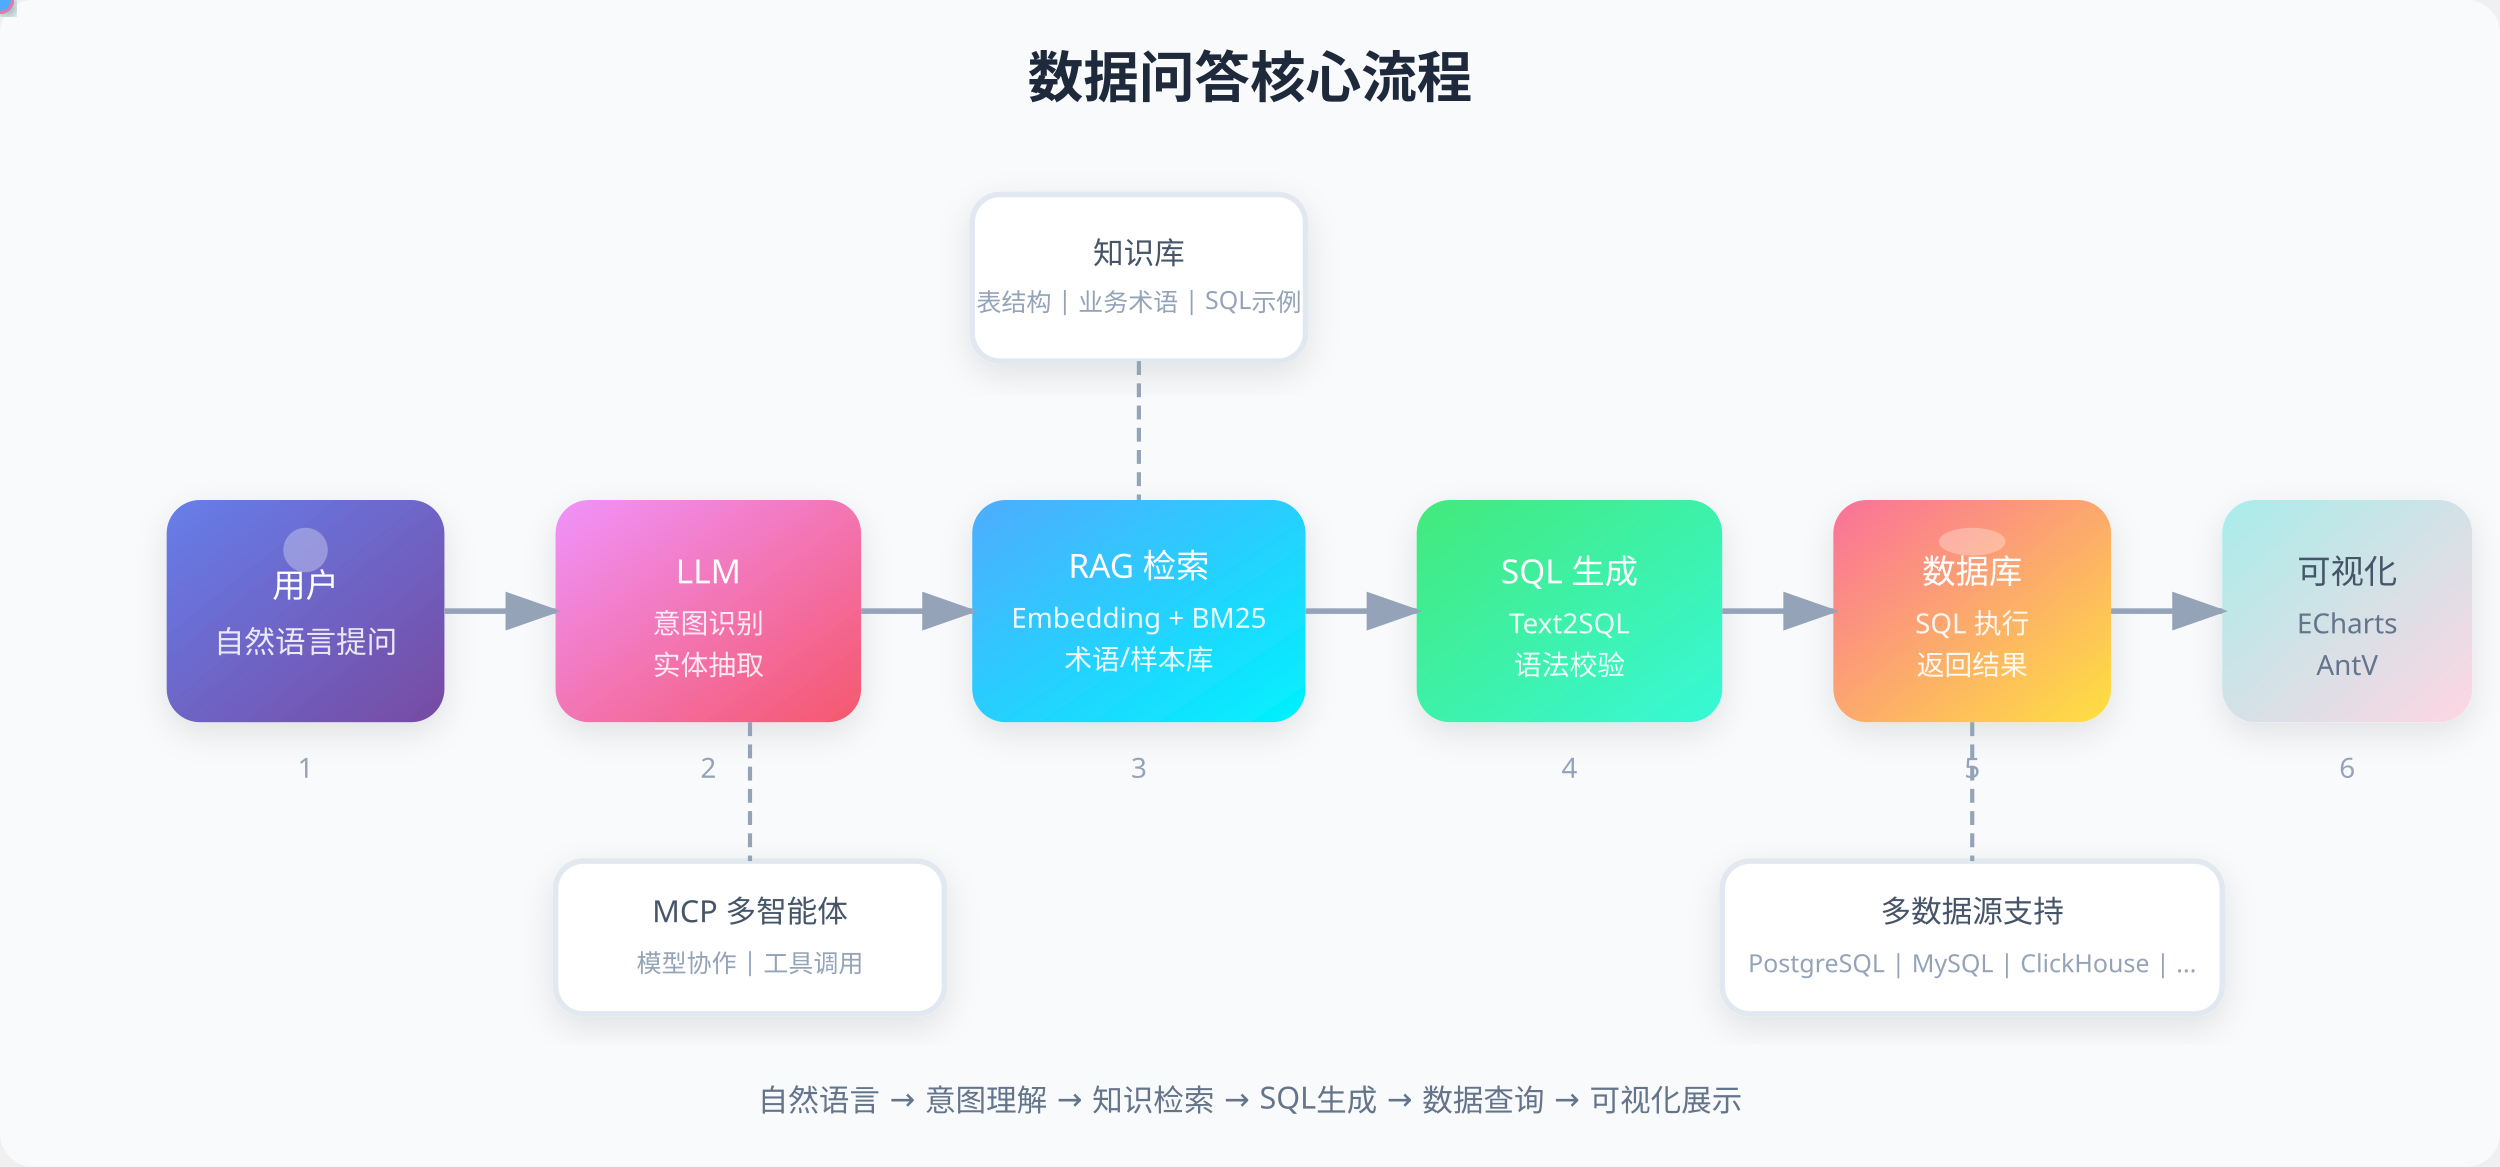
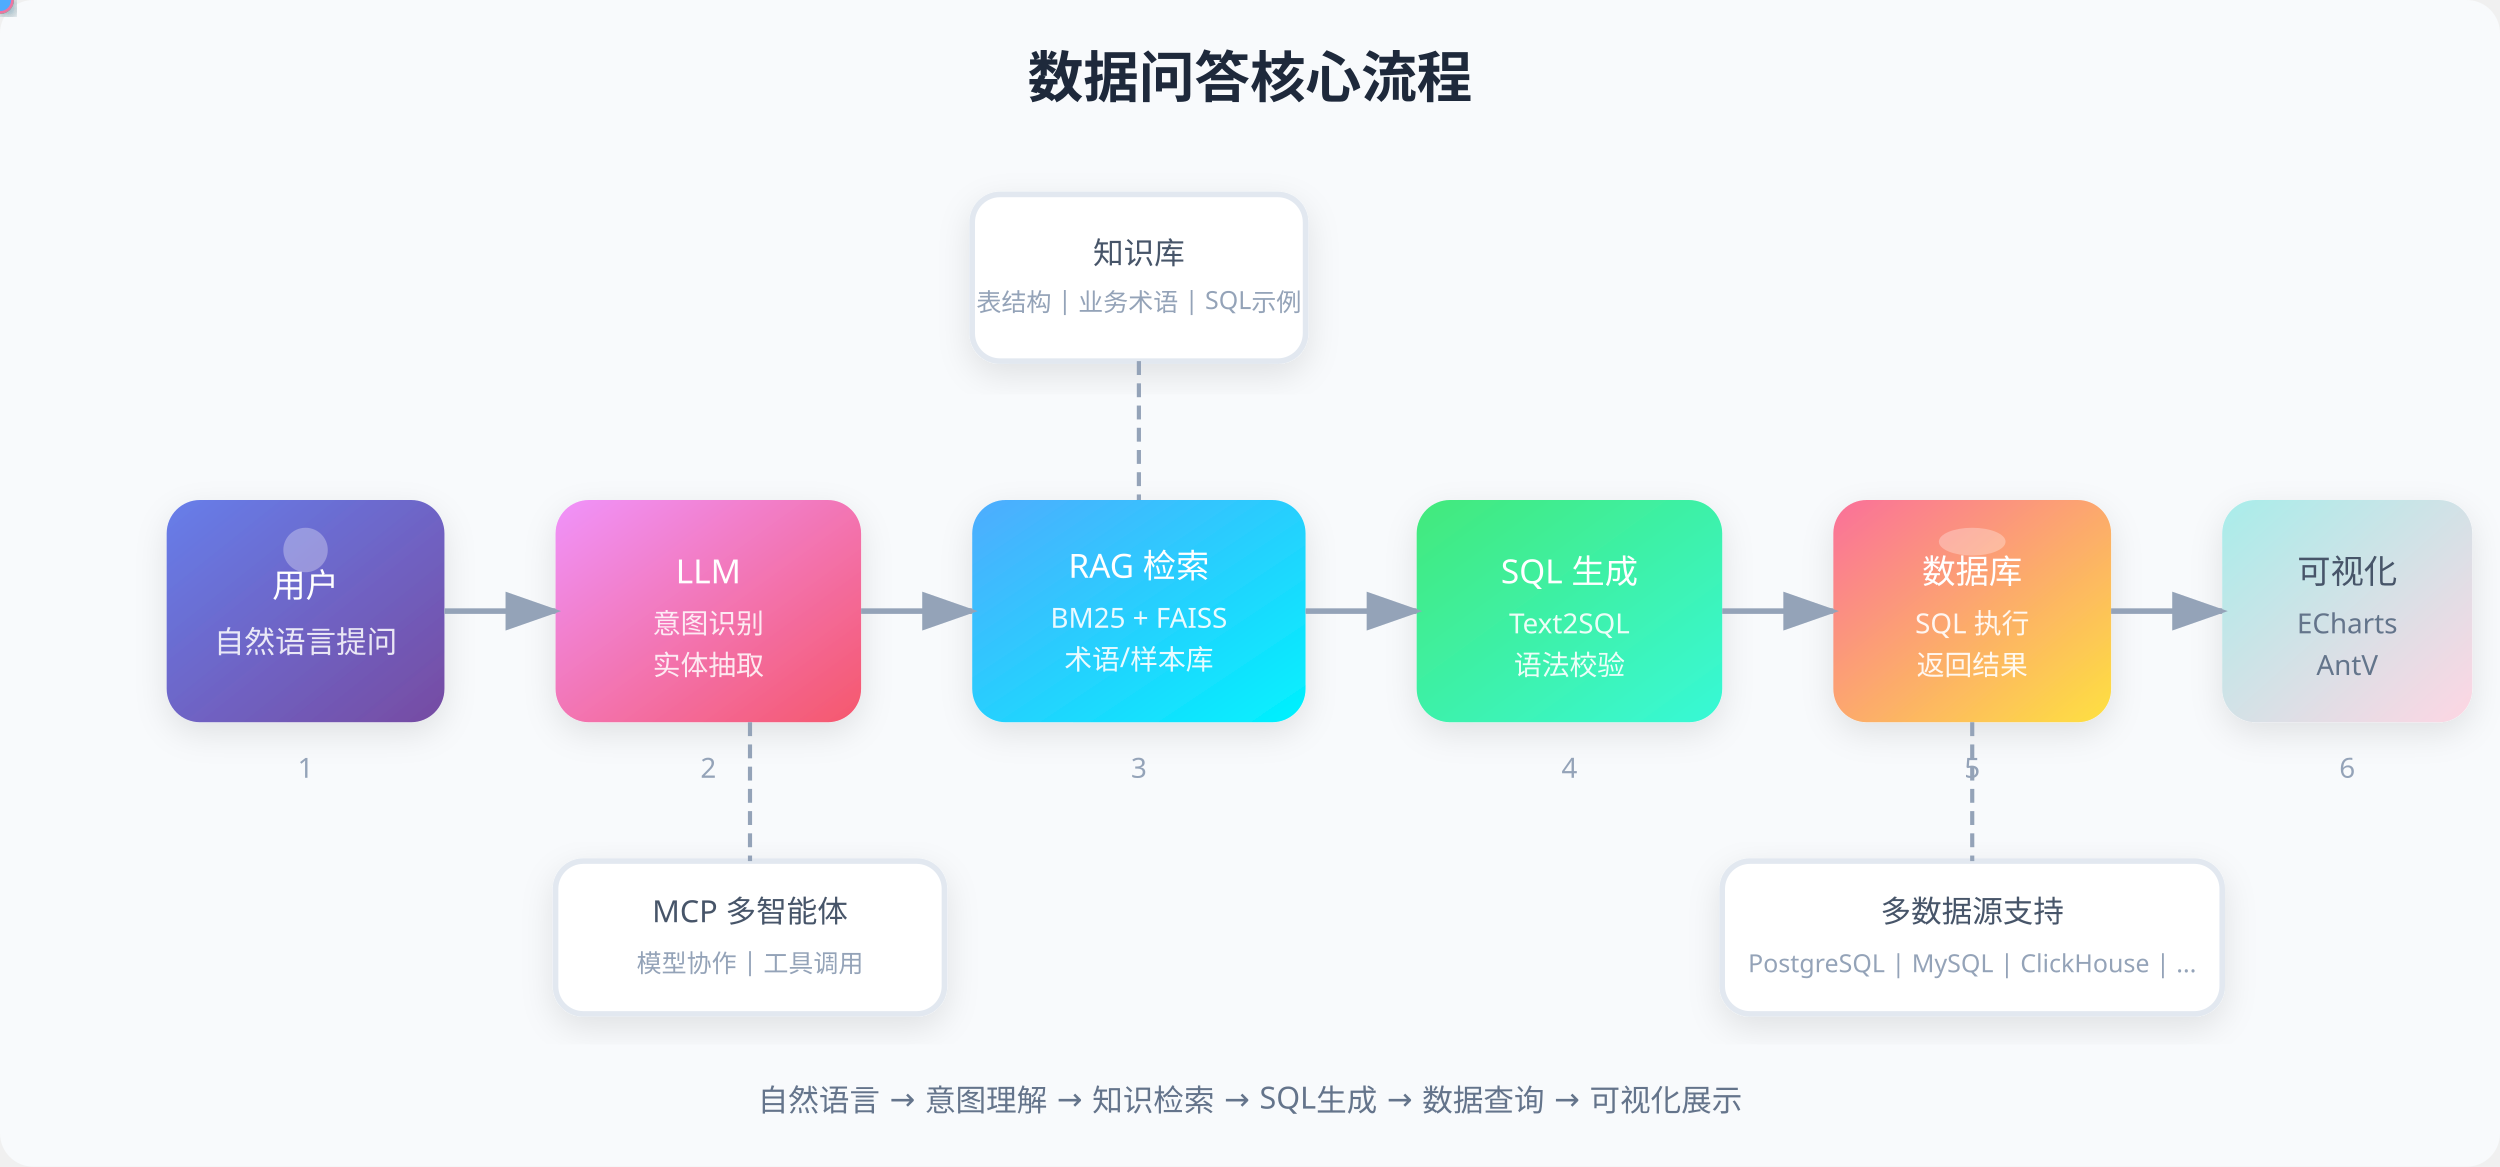
<svg xmlns="http://www.w3.org/2000/svg" viewBox="0 0 900 420">
  <defs>
    <linearGradient id="userGrad" x1="0%" y1="0%" x2="100%" y2="100%">
      <stop offset="0%" style="stop-color:#667eea" />
      <stop offset="100%" style="stop-color:#764ba2" />
    </linearGradient>
    <linearGradient id="llmGrad" x1="0%" y1="0%" x2="100%" y2="100%">
      <stop offset="0%" style="stop-color:#f093fb" />
      <stop offset="100%" style="stop-color:#f5576c" />
    </linearGradient>
    <linearGradient id="ragGrad" x1="0%" y1="0%" x2="100%" y2="100%">
      <stop offset="0%" style="stop-color:#4facfe" />
      <stop offset="100%" style="stop-color:#00f2fe" />
    </linearGradient>
    <linearGradient id="sqlGrad" x1="0%" y1="0%" x2="100%" y2="100%">
      <stop offset="0%" style="stop-color:#43e97b" />
      <stop offset="100%" style="stop-color:#38f9d7" />
    </linearGradient>
    <linearGradient id="dbGrad" x1="0%" y1="0%" x2="100%" y2="100%">
      <stop offset="0%" style="stop-color:#fa709a" />
      <stop offset="100%" style="stop-color:#fee140" />
    </linearGradient>
    <linearGradient id="chartGrad" x1="0%" y1="0%" x2="100%" y2="100%">
      <stop offset="0%" style="stop-color:#a8edea" />
      <stop offset="100%" style="stop-color:#fed6e3" />
    </linearGradient>
    <circle id="particle" r="4" fill="#fff">
      <animate attributeName="opacity" values="1;0.3;1" dur="1s" repeatCount="indefinite" />
    </circle>
    <marker id="arrowhead" markerWidth="10" markerHeight="7" refX="9" refY="3.5" orient="auto">
      <polygon points="0 0, 10 3.5, 0 7" fill="#94a3b8" />
    </marker>
    <filter id="glow">
      <feGaussianBlur stdDeviation="3" result="coloredBlur" />
      <feMerge>
        <feMergeNode in="coloredBlur" />
        <feMergeNode in="SourceGraphic" />
      </feMerge>
    </filter>
    <filter id="shadow" x="-20%" y="-20%" width="140%" height="140%">
      <feDropShadow dx="0" dy="4" stdDeviation="6" flood-color="#000" flood-opacity="0.1" />
    </filter>
  </defs>
  <rect width="900" height="420" fill="#f8fafc" rx="12" />
  <text x="450" y="35" text-anchor="middle" font-family="system-ui, -apple-system, sans-serif" font-size="20" font-weight="600" fill="#1e293b">数据问答核心流程</text>
  <g transform="translate(60, 180)" filter="url(#shadow)">
    <rect width="100" height="80" rx="12" fill="url(#userGrad)" />
    <text x="50" y="35" text-anchor="middle" font-family="system-ui" font-size="12" fill="#fff" font-weight="500">用户</text>
    <text x="50" y="55" text-anchor="middle" font-family="system-ui" font-size="11" fill="rgba(255,255,255,0.85)">自然语言提问</text>
    <circle cx="50" cy="18" r="8" fill="rgba(255,255,255,0.3)" />
  </g>
  <g transform="translate(200, 180)" filter="url(#shadow)">
    <rect width="110" height="80" rx="12" fill="url(#llmGrad)" />
    <text x="55" y="30" text-anchor="middle" font-family="system-ui" font-size="12" fill="#fff" font-weight="500">LLM</text>
    <text x="55" y="48" text-anchor="middle" font-family="system-ui" font-size="10" fill="rgba(255,255,255,0.85)">意图识别</text>
    <text x="55" y="63" text-anchor="middle" font-family="system-ui" font-size="10" fill="rgba(255,255,255,0.85)">实体抽取</text>
  </g>
  <g transform="translate(350, 180)" filter="url(#shadow)">
    <rect width="120" height="80" rx="12" fill="url(#ragGrad)" />
    <text x="60" y="28" text-anchor="middle" font-family="system-ui" font-size="12" fill="#fff" font-weight="500">RAG 检索</text>
-     <text x="60" y="46" text-anchor="middle" font-family="system-ui" font-size="10" fill="rgba(255,255,255,0.9)">Embedding + BM25</text>
+     <text x="60" y="46" text-anchor="middle" font-family="system-ui" font-size="10" fill="rgba(255,255,255,0.9)">BM25 + FAISS</text>
    <text x="60" y="61" text-anchor="middle" font-family="system-ui" font-size="10" fill="rgba(255,255,255,0.9)">术语/样本库</text>
  </g>
  <g transform="translate(510, 180)" filter="url(#shadow)">
    <rect width="110" height="80" rx="12" fill="url(#sqlGrad)" />
    <text x="55" y="30" text-anchor="middle" font-family="system-ui" font-size="12" fill="#fff" font-weight="500">SQL 生成</text>
    <text x="55" y="48" text-anchor="middle" font-family="system-ui" font-size="10" fill="rgba(255,255,255,0.9)">Text2SQL</text>
    <text x="55" y="63" text-anchor="middle" font-family="system-ui" font-size="10" fill="rgba(255,255,255,0.9)">语法校验</text>
  </g>
  <g transform="translate(660, 180)" filter="url(#shadow)">
    <rect width="100" height="80" rx="12" fill="url(#dbGrad)" />
    <text x="50" y="30" text-anchor="middle" font-family="system-ui" font-size="12" fill="#fff" font-weight="500">数据库</text>
    <text x="50" y="48" text-anchor="middle" font-family="system-ui" font-size="10" fill="rgba(255,255,255,0.9)">SQL 执行</text>
    <text x="50" y="63" text-anchor="middle" font-family="system-ui" font-size="10" fill="rgba(255,255,255,0.9)">返回结果</text>
    <ellipse cx="50" cy="15" rx="12" ry="5" fill="rgba(255,255,255,0.3)" />
  </g>
  <g transform="translate(800, 180)" filter="url(#shadow)">
    <rect width="90" height="80" rx="12" fill="url(#chartGrad)" />
    <text x="45" y="30" text-anchor="middle" font-family="system-ui" font-size="12" fill="#475569" font-weight="500">可视化</text>
    <text x="45" y="48" text-anchor="middle" font-family="system-ui" font-size="10" fill="#64748b">ECharts</text>
    <text x="45" y="63" text-anchor="middle" font-family="system-ui" font-size="10" fill="#64748b">AntV</text>
  </g>
  <line x1="160" y1="220" x2="200" y2="220" stroke="#94a3b8" stroke-width="2" marker-end="url(#arrowhead)" />
  <circle r="5" fill="#667eea" filter="url(#glow)">
    <animateMotion dur="2s" repeatCount="indefinite">
      <mpath href="#path1" />
    </animateMotion>
  </circle>
  <path id="path1" d="M160,220 L200,220" fill="none" stroke="none" />
  <line x1="310" y1="220" x2="350" y2="220" stroke="#94a3b8" stroke-width="2" marker-end="url(#arrowhead)" />
  <circle r="5" fill="#f5576c" filter="url(#glow)">
    <animateMotion dur="2s" repeatCount="indefinite" begin="0.3s">
      <mpath href="#path2" />
    </animateMotion>
  </circle>
  <path id="path2" d="M310,220 L350,220" fill="none" stroke="none" />
  <line x1="470" y1="220" x2="510" y2="220" stroke="#94a3b8" stroke-width="2" marker-end="url(#arrowhead)" />
  <circle r="5" fill="#00f2fe" filter="url(#glow)">
    <animateMotion dur="2s" repeatCount="indefinite" begin="0.6s">
      <mpath href="#path3" />
    </animateMotion>
  </circle>
  <path id="path3" d="M470,220 L510,220" fill="none" stroke="none" />
  <line x1="620" y1="220" x2="660" y2="220" stroke="#94a3b8" stroke-width="2" marker-end="url(#arrowhead)" />
  <circle r="5" fill="#43e97b" filter="url(#glow)">
    <animateMotion dur="2s" repeatCount="indefinite" begin="0.9s">
      <mpath href="#path4" />
    </animateMotion>
  </circle>
  <path id="path4" d="M620,220 L660,220" fill="none" stroke="none" />
  <line x1="760" y1="220" x2="800" y2="220" stroke="#94a3b8" stroke-width="2" marker-end="url(#arrowhead)" />
  <circle r="5" fill="#fa709a" filter="url(#glow)">
    <animateMotion dur="2s" repeatCount="indefinite" begin="1.2s">
      <mpath href="#path5" />
    </animateMotion>
  </circle>
  <path id="path5" d="M760,220 L800,220" fill="none" stroke="none" />
  <g transform="translate(350, 70)" filter="url(#shadow)">
    <rect width="120" height="60" rx="10" fill="#fff" stroke="#e2e8f0" stroke-width="2" />
    <text x="60" y="25" text-anchor="middle" font-family="system-ui" font-size="11" fill="#475569" font-weight="500">知识库</text>
    <text x="60" y="42" text-anchor="middle" font-family="system-ui" font-size="9" fill="#94a3b8">表结构 | 业务术语 | SQL示例</text>
  </g>
  <line x1="410" y1="130" x2="410" y2="180" stroke="#94a3b8" stroke-width="1.5" stroke-dasharray="5,3" />
  <circle r="4" fill="#4facfe" filter="url(#glow)">
    <animateMotion dur="1.5s" repeatCount="indefinite">
      <mpath href="#pathKB" />
    </animateMotion>
  </circle>
  <path id="pathKB" d="M410,130 L410,180" fill="none" stroke="none" />
  <g transform="translate(620, 310)" filter="url(#shadow)">
    <rect width="180" height="55" rx="10" fill="#fff" stroke="#e2e8f0" stroke-width="2" />
    <text x="90" y="22" text-anchor="middle" font-family="system-ui" font-size="11" fill="#475569" font-weight="500">多数据源支持</text>
    <text x="90" y="40" text-anchor="middle" font-family="system-ui" font-size="9" fill="#94a3b8">PostgreSQL | MySQL | ClickHouse | ...</text>
  </g>
  <line x1="710" y1="260" x2="710" y2="310" stroke="#94a3b8" stroke-width="1.5" stroke-dasharray="5,3" />
  <g transform="translate(200, 310)" filter="url(#shadow)">
    <rect width="140" height="55" rx="10" fill="#fff" stroke="#e2e8f0" stroke-width="2" />
    <text x="70" y="22" text-anchor="middle" font-family="system-ui" font-size="11" fill="#475569" font-weight="500">MCP 多智能体</text>
    <text x="70" y="40" text-anchor="middle" font-family="system-ui" font-size="9" fill="#94a3b8">模型协作 | 工具调用</text>
  </g>
  <line x1="270" y1="260" x2="270" y2="310" stroke="#94a3b8" stroke-width="1.5" stroke-dasharray="5,3" />
  <g font-family="system-ui" font-size="10" fill="#94a3b8">
    <text x="110" y="280" text-anchor="middle">1</text>
    <text x="255" y="280" text-anchor="middle">2</text>
    <text x="410" y="280" text-anchor="middle">3</text>
    <text x="565" y="280" text-anchor="middle">4</text>
    <text x="710" y="280" text-anchor="middle">5</text>
    <text x="845" y="280" text-anchor="middle">6</text>
  </g>
  <text x="450" y="400" text-anchor="middle" font-family="system-ui" font-size="11" fill="#64748b">
    自然语言 → 意图理解 → 知识检索 → SQL生成 → 数据查询 → 可视化展示
  </text>
</svg>
